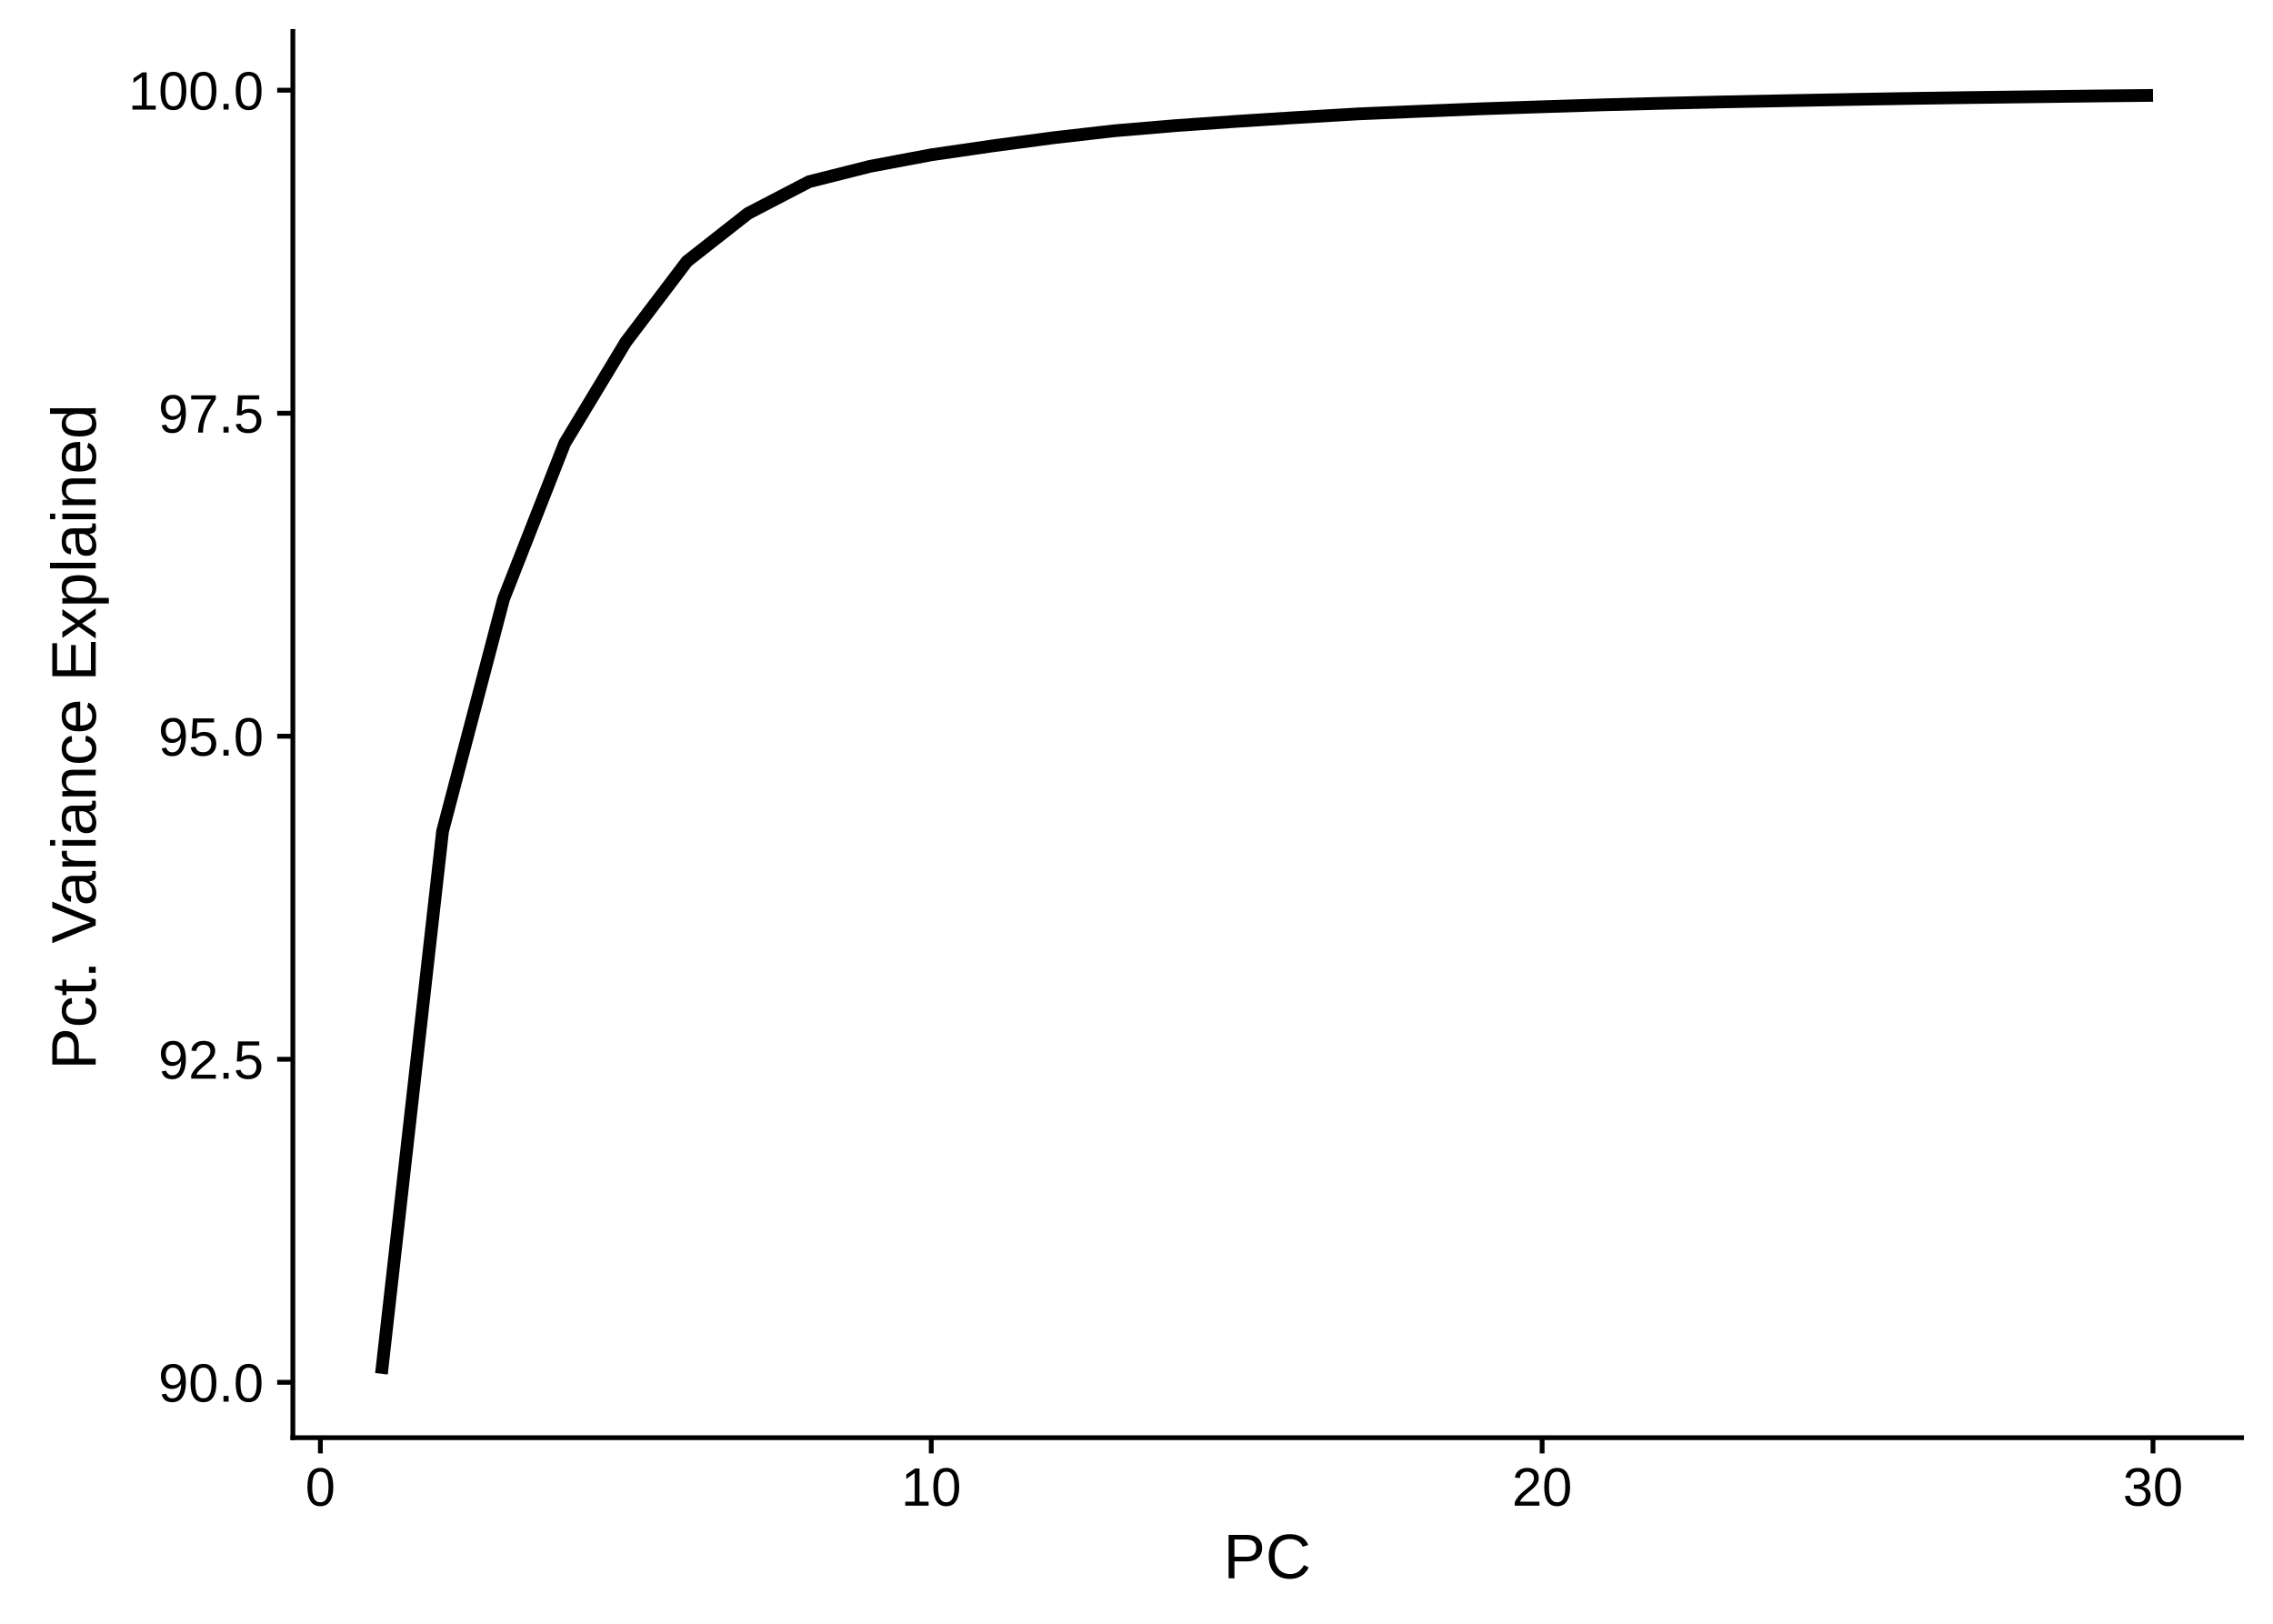
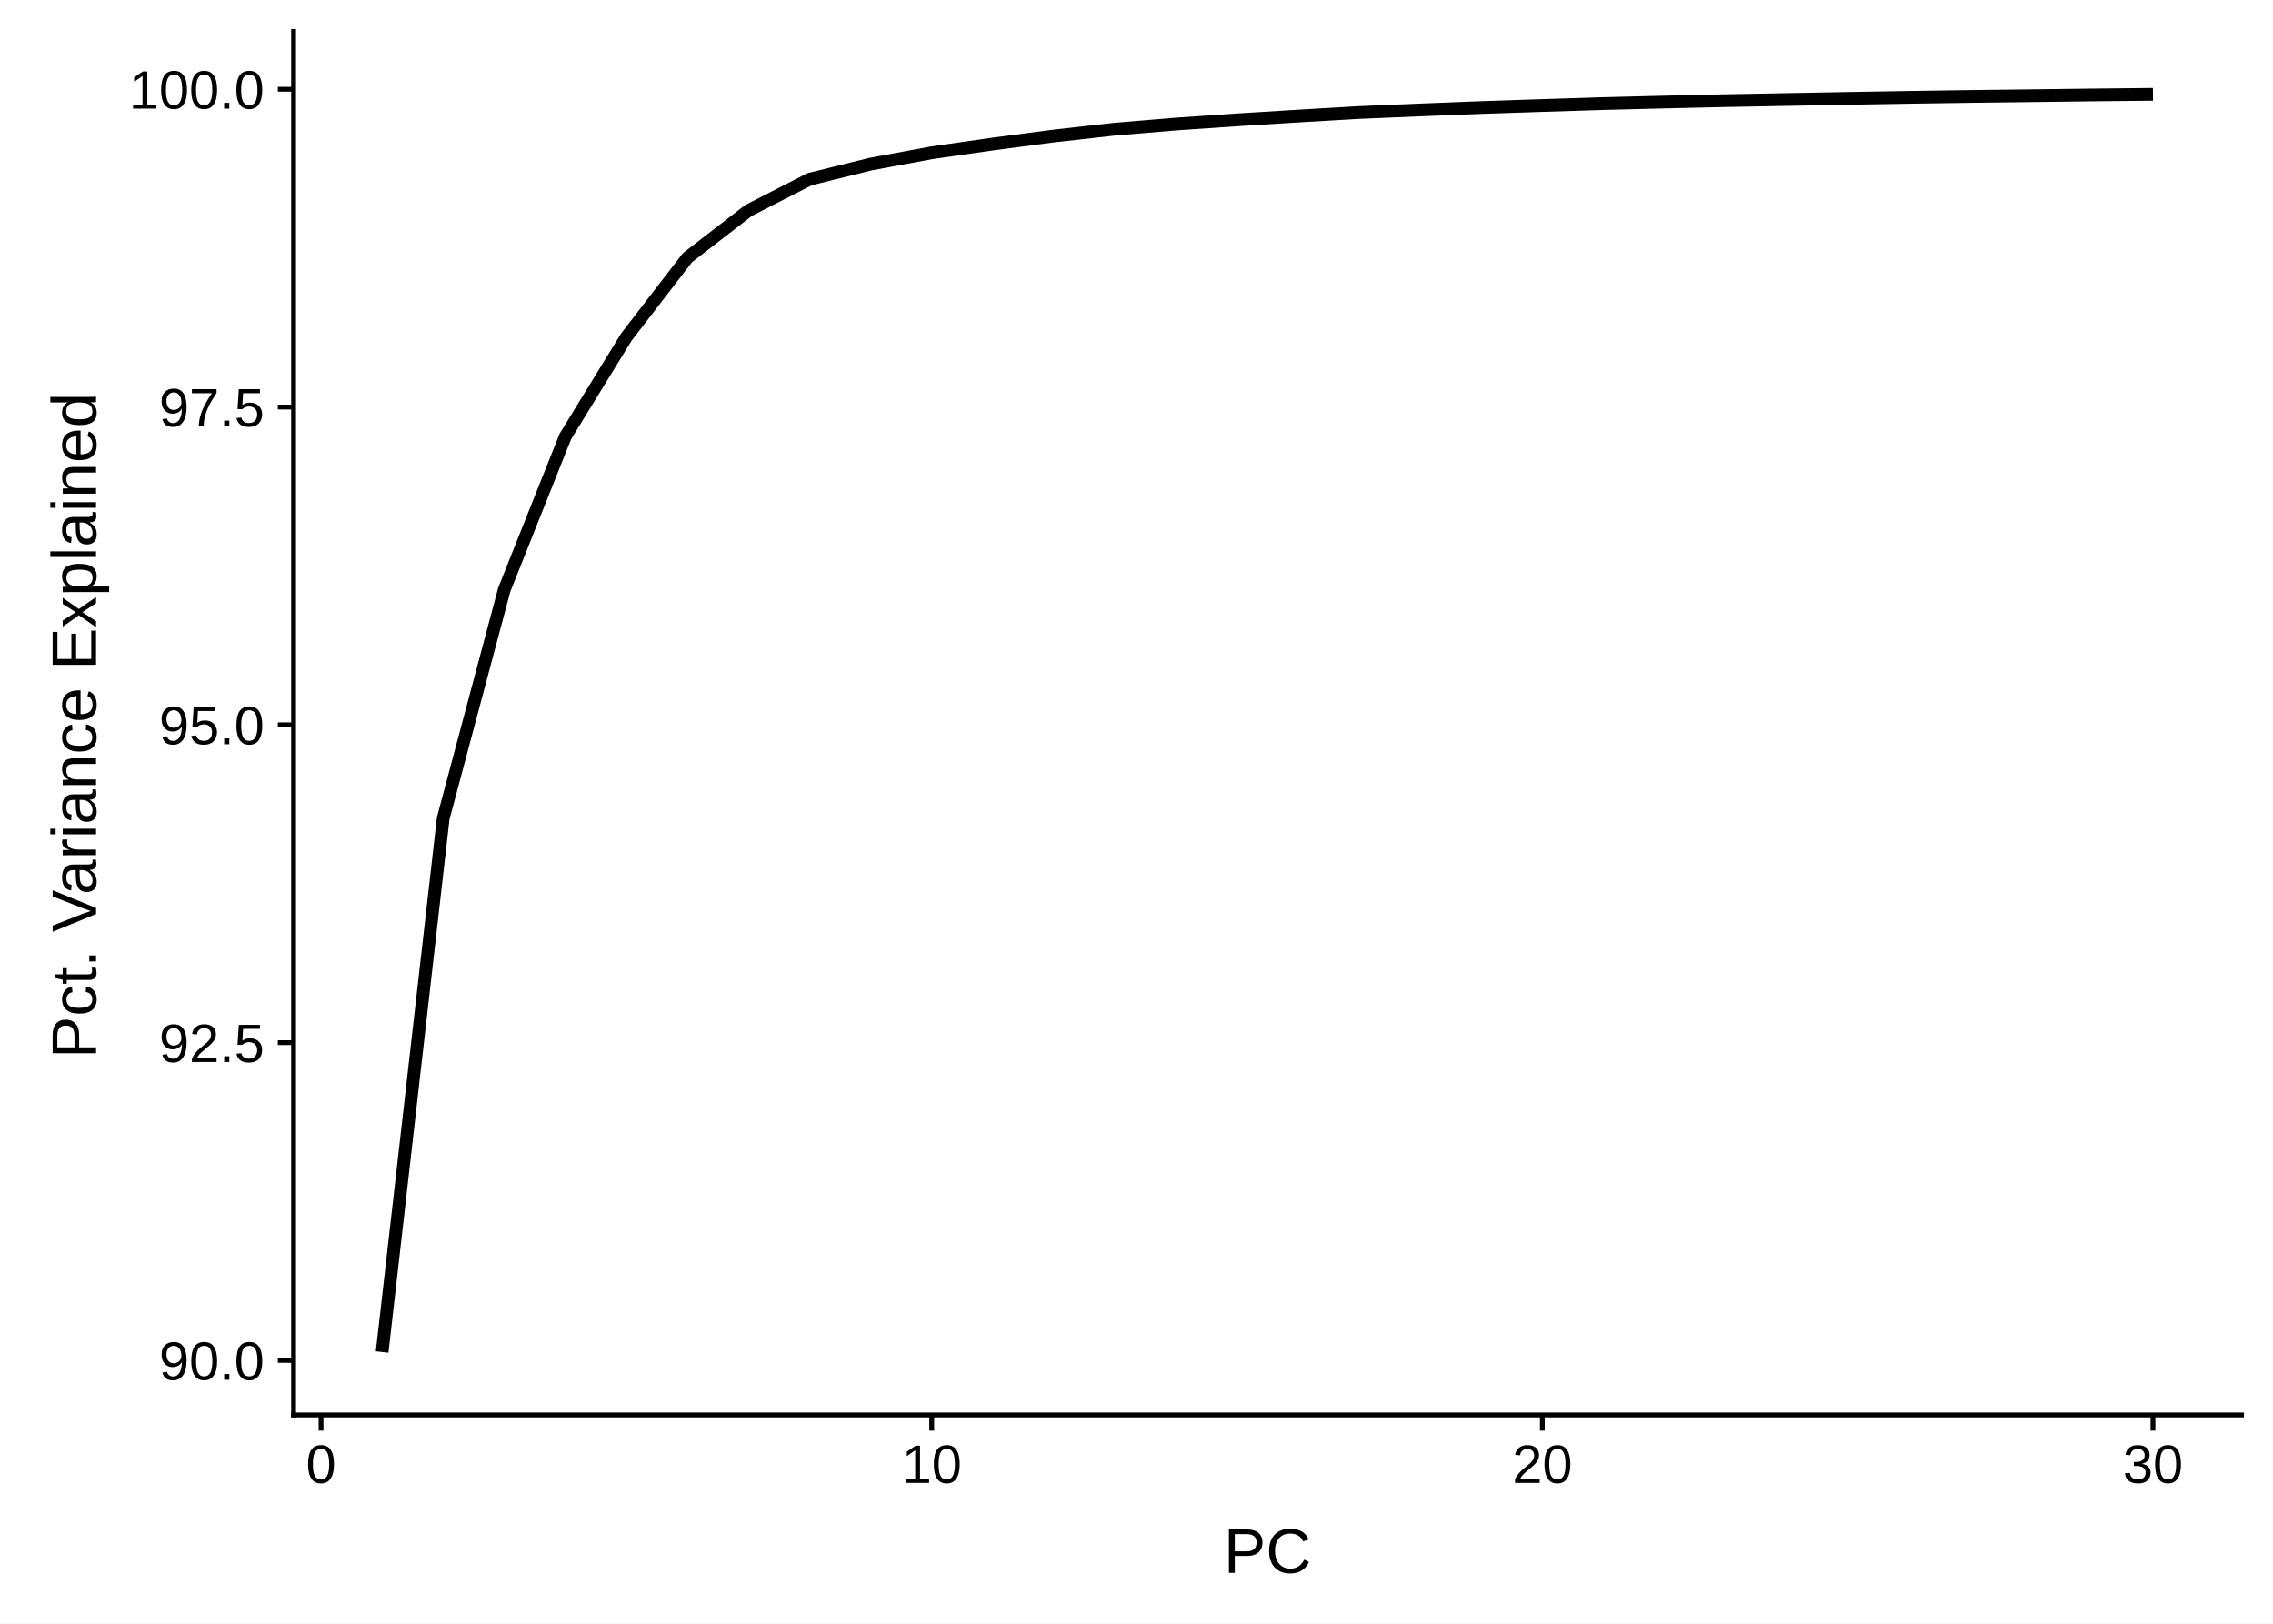
<svg xmlns="http://www.w3.org/2000/svg" viewBox="0 0 504.00 360.00">
  <defs>
    <style type="text/css">
    line, polyline, path, rect, circle {
      fill: none;
      stroke: #000000;
      stroke-linecap: round;
      stroke-linejoin: round;
      stroke-miterlimit: 10.00;
    }
  </style>
  </defs>
  <rect width="100%" height="100%" style="stroke: none; fill: #FFFFFF;" />
  <defs>
-     <clipPath id="cpNjQuOTQyOXw0OTcuMDI2fDMxOC43NDl8Ni45NzM4NQ==">
-       <rect x="64.94" y="6.97" width="432.08" height="311.77" />
+     <clipPath id="cpNjUuMDk4OXw0OTcuMDI2fDMxMy42OTd8Ni45NzM4NQ==">
+       <rect x="65.10" y="6.97" width="431.93" height="306.72" />
    </clipPath>
  </defs>
-   <polyline points="84.58,304.58 98.13,184.32 111.67,132.78 125.22,98.26 138.76,75.83 152.31,57.96 165.85,47.33 179.40,40.28 192.94,36.87 206.49,34.32 220.03,32.35 233.58,30.54 247.12,28.99 260.67,27.85 274.21,26.90 287.76,26.04 301.30,25.24 314.85,24.67 328.39,24.12 341.94,23.67 355.48,23.24 369.03,22.89 382.57,22.58 396.12,22.32 409.66,22.06 423.21,21.83 436.75,21.63 450.30,21.46 463.84,21.29 477.39,21.15 " style="stroke-width: 2.82; stroke-linecap: butt;" clip-path="url(#cpNjQuOTQyOXw0OTcuMDI2fDMxOC43NDl8Ni45NzM4NQ==)" />
+   <polyline points="84.73,299.75 98.27,181.44 111.81,130.74 125.35,96.78 138.89,74.72 152.43,57.13 165.97,46.67 179.51,39.74 193.05,36.39 206.59,33.88 220.13,31.94 233.67,30.16 247.21,28.64 260.75,27.51 274.29,26.58 287.83,25.74 301.37,24.95 314.91,24.38 328.45,23.85 341.99,23.40 355.53,22.97 369.07,22.63 382.61,22.32 396.15,22.07 409.69,21.82 423.23,21.59 436.77,21.39 450.31,21.23 463.85,21.06 477.39,20.92 " style="stroke-width: 2.82; stroke-linecap: butt;" clip-path="url(#cpNjUuMDk4OXw0OTcuMDI2fDMxMy42OTd8Ni45NzM4NQ==)" />
  <defs>
    <clipPath id="cpMHw1MDR8MzYwfDA=">
      <rect x="0.00" y="0.00" width="504.00" height="360.00" />
    </clipPath>
  </defs>
-   <polyline points="64.94,318.75 64.94,6.97 " style="stroke-width: 1.07; stroke-linecap: square;" clip-path="url(#cpMHw1MDR8MzYwfDA=)" />
+   <polyline points="65.10,313.70 65.10,6.97 " style="stroke-width: 1.07; stroke-linecap: square;" clip-path="url(#cpMHw1MDR8MzYwfDA=)" />
  <g clip-path="url(#cpMHw1MDR8MzYwfDA=)">
-     <text x="35.11" y="310.76" style="font-size: 12.00px; font-family: Arial;" textLength="23.36px" lengthAdjust="spacingAndGlyphs">90.0</text>
+     <text x="35.27" y="305.91" style="font-size: 12.00px; font-family: Arial;" textLength="23.36px" lengthAdjust="spacingAndGlyphs">90.0</text>
  </g>
  <g clip-path="url(#cpMHw1MDR8MzYwfDA=)">
-     <text x="35.11" y="239.15" style="font-size: 12.00px; font-family: Arial;" textLength="23.36px" lengthAdjust="spacingAndGlyphs">92.5</text>
+     <text x="35.27" y="235.46" style="font-size: 12.00px; font-family: Arial;" textLength="23.36px" lengthAdjust="spacingAndGlyphs">92.5</text>
  </g>
  <g clip-path="url(#cpMHw1MDR8MzYwfDA=)">
-     <text x="35.11" y="167.53" style="font-size: 12.00px; font-family: Arial;" textLength="23.36px" lengthAdjust="spacingAndGlyphs">95.0</text>
+     <text x="35.27" y="165.00" style="font-size: 12.00px; font-family: Arial;" textLength="23.36px" lengthAdjust="spacingAndGlyphs">95.0</text>
  </g>
  <g clip-path="url(#cpMHw1MDR8MzYwfDA=)">
-     <text x="35.11" y="95.91" style="font-size: 12.00px; font-family: Arial;" textLength="23.36px" lengthAdjust="spacingAndGlyphs">97.5</text>
+     <text x="35.27" y="94.54" style="font-size: 12.00px; font-family: Arial;" textLength="23.36px" lengthAdjust="spacingAndGlyphs">97.5</text>
  </g>
  <g clip-path="url(#cpMHw1MDR8MzYwfDA=)">
-     <text x="28.44" y="24.30" style="font-size: 12.00px; font-family: Arial;" textLength="30.03px" lengthAdjust="spacingAndGlyphs">100.0</text>
+     <text x="28.59" y="24.09" style="font-size: 12.00px; font-family: Arial;" textLength="30.03px" lengthAdjust="spacingAndGlyphs">100.0</text>
  </g>
-   <polyline points="61.46,306.47 64.94,306.47 " style="stroke-width: 1.07; stroke-linecap: butt;" clip-path="url(#cpMHw1MDR8MzYwfDA=)" />
-   <polyline points="61.46,234.85 64.94,234.85 " style="stroke-width: 1.07; stroke-linecap: butt;" clip-path="url(#cpMHw1MDR8MzYwfDA=)" />
-   <polyline points="61.46,163.23 64.94,163.23 " style="stroke-width: 1.07; stroke-linecap: butt;" clip-path="url(#cpMHw1MDR8MzYwfDA=)" />
-   <polyline points="61.46,91.62 64.94,91.62 " style="stroke-width: 1.07; stroke-linecap: butt;" clip-path="url(#cpMHw1MDR8MzYwfDA=)" />
-   <polyline points="61.46,20.00 64.94,20.00 " style="stroke-width: 1.07; stroke-linecap: butt;" clip-path="url(#cpMHw1MDR8MzYwfDA=)" />
-   <polyline points="64.94,318.75 497.03,318.75 " style="stroke-width: 1.07; stroke-linecap: square;" clip-path="url(#cpMHw1MDR8MzYwfDA=)" />
-   <polyline points="71.04,322.24 71.04,318.75 " style="stroke-width: 1.07; stroke-linecap: butt;" clip-path="url(#cpMHw1MDR8MzYwfDA=)" />
-   <polyline points="206.49,322.24 206.49,318.75 " style="stroke-width: 1.07; stroke-linecap: butt;" clip-path="url(#cpMHw1MDR8MzYwfDA=)" />
-   <polyline points="341.94,322.24 341.94,318.75 " style="stroke-width: 1.07; stroke-linecap: butt;" clip-path="url(#cpMHw1MDR8MzYwfDA=)" />
-   <polyline points="477.39,322.24 477.39,318.75 " style="stroke-width: 1.07; stroke-linecap: butt;" clip-path="url(#cpMHw1MDR8MzYwfDA=)" />
+   <polyline points="61.61,301.61 65.10,301.61 " style="stroke-width: 1.07; stroke-linecap: butt;" clip-path="url(#cpMHw1MDR8MzYwfDA=)" />
+   <polyline points="61.61,231.16 65.10,231.16 " style="stroke-width: 1.07; stroke-linecap: butt;" clip-path="url(#cpMHw1MDR8MzYwfDA=)" />
+   <polyline points="61.61,160.70 65.10,160.70 " style="stroke-width: 1.07; stroke-linecap: butt;" clip-path="url(#cpMHw1MDR8MzYwfDA=)" />
+   <polyline points="61.61,90.25 65.10,90.25 " style="stroke-width: 1.07; stroke-linecap: butt;" clip-path="url(#cpMHw1MDR8MzYwfDA=)" />
+   <polyline points="61.61,19.79 65.10,19.79 " style="stroke-width: 1.07; stroke-linecap: butt;" clip-path="url(#cpMHw1MDR8MzYwfDA=)" />
+   <polyline points="65.10,313.70 497.03,313.70 " style="stroke-width: 1.07; stroke-linecap: square;" clip-path="url(#cpMHw1MDR8MzYwfDA=)" />
+   <polyline points="71.19,317.18 71.19,313.70 " style="stroke-width: 1.07; stroke-linecap: butt;" clip-path="url(#cpMHw1MDR8MzYwfDA=)" />
+   <polyline points="206.59,317.18 206.59,313.70 " style="stroke-width: 1.07; stroke-linecap: butt;" clip-path="url(#cpMHw1MDR8MzYwfDA=)" />
+   <polyline points="341.99,317.18 341.99,313.70 " style="stroke-width: 1.07; stroke-linecap: butt;" clip-path="url(#cpMHw1MDR8MzYwfDA=)" />
+   <polyline points="477.39,317.18 477.39,313.70 " style="stroke-width: 1.07; stroke-linecap: butt;" clip-path="url(#cpMHw1MDR8MzYwfDA=)" />
  <g clip-path="url(#cpMHw1MDR8MzYwfDA=)">
-     <text x="67.70" y="333.82" style="font-size: 12.00px; font-family: Arial;" textLength="6.67px" lengthAdjust="spacingAndGlyphs">0</text>
+     <text x="67.85" y="328.77" style="font-size: 12.00px; font-family: Arial;" textLength="6.67px" lengthAdjust="spacingAndGlyphs">0</text>
  </g>
  <g clip-path="url(#cpMHw1MDR8MzYwfDA=)">
-     <text x="199.81" y="333.82" style="font-size: 12.00px; font-family: Arial;" textLength="13.35px" lengthAdjust="spacingAndGlyphs">10</text>
+     <text x="199.92" y="328.77" style="font-size: 12.00px; font-family: Arial;" textLength="13.35px" lengthAdjust="spacingAndGlyphs">10</text>
  </g>
  <g clip-path="url(#cpMHw1MDR8MzYwfDA=)">
-     <text x="335.26" y="333.82" style="font-size: 12.00px; font-family: Arial;" textLength="13.35px" lengthAdjust="spacingAndGlyphs">20</text>
+     <text x="335.32" y="328.77" style="font-size: 12.00px; font-family: Arial;" textLength="13.35px" lengthAdjust="spacingAndGlyphs">20</text>
  </g>
  <g clip-path="url(#cpMHw1MDR8MzYwfDA=)">
-     <text x="470.71" y="333.82" style="font-size: 12.00px; font-family: Arial;" textLength="13.35px" lengthAdjust="spacingAndGlyphs">30</text>
+     <text x="470.72" y="328.77" style="font-size: 12.00px; font-family: Arial;" textLength="13.35px" lengthAdjust="spacingAndGlyphs">30</text>
  </g>
  <g clip-path="url(#cpMHw1MDR8MzYwfDA=)">
-     <text x="271.26" y="349.92" style="font-size: 14.00px; font-family: Arial;" textLength="19.45px" lengthAdjust="spacingAndGlyphs">PC</text>
+     <text x="271.34" y="348.72" style="font-size: 14.00px; font-family: Arial;" textLength="19.45px" lengthAdjust="spacingAndGlyphs">PC</text>
  </g>
  <g clip-path="url(#cpMHw1MDR8MzYwfDA=)">
-     <text transform="translate(21.22,237.18) rotate(-90)" style="font-size: 14.00px; font-family: Arial;" textLength="148.64px" lengthAdjust="spacingAndGlyphs">Pct. Variance Explained</text>
+     <text transform="translate(21.30,234.66) rotate(-90)" style="font-size: 14.00px; font-family: Arial;" textLength="148.64px" lengthAdjust="spacingAndGlyphs">Pct. Variance Explained</text>
  </g>
</svg>
